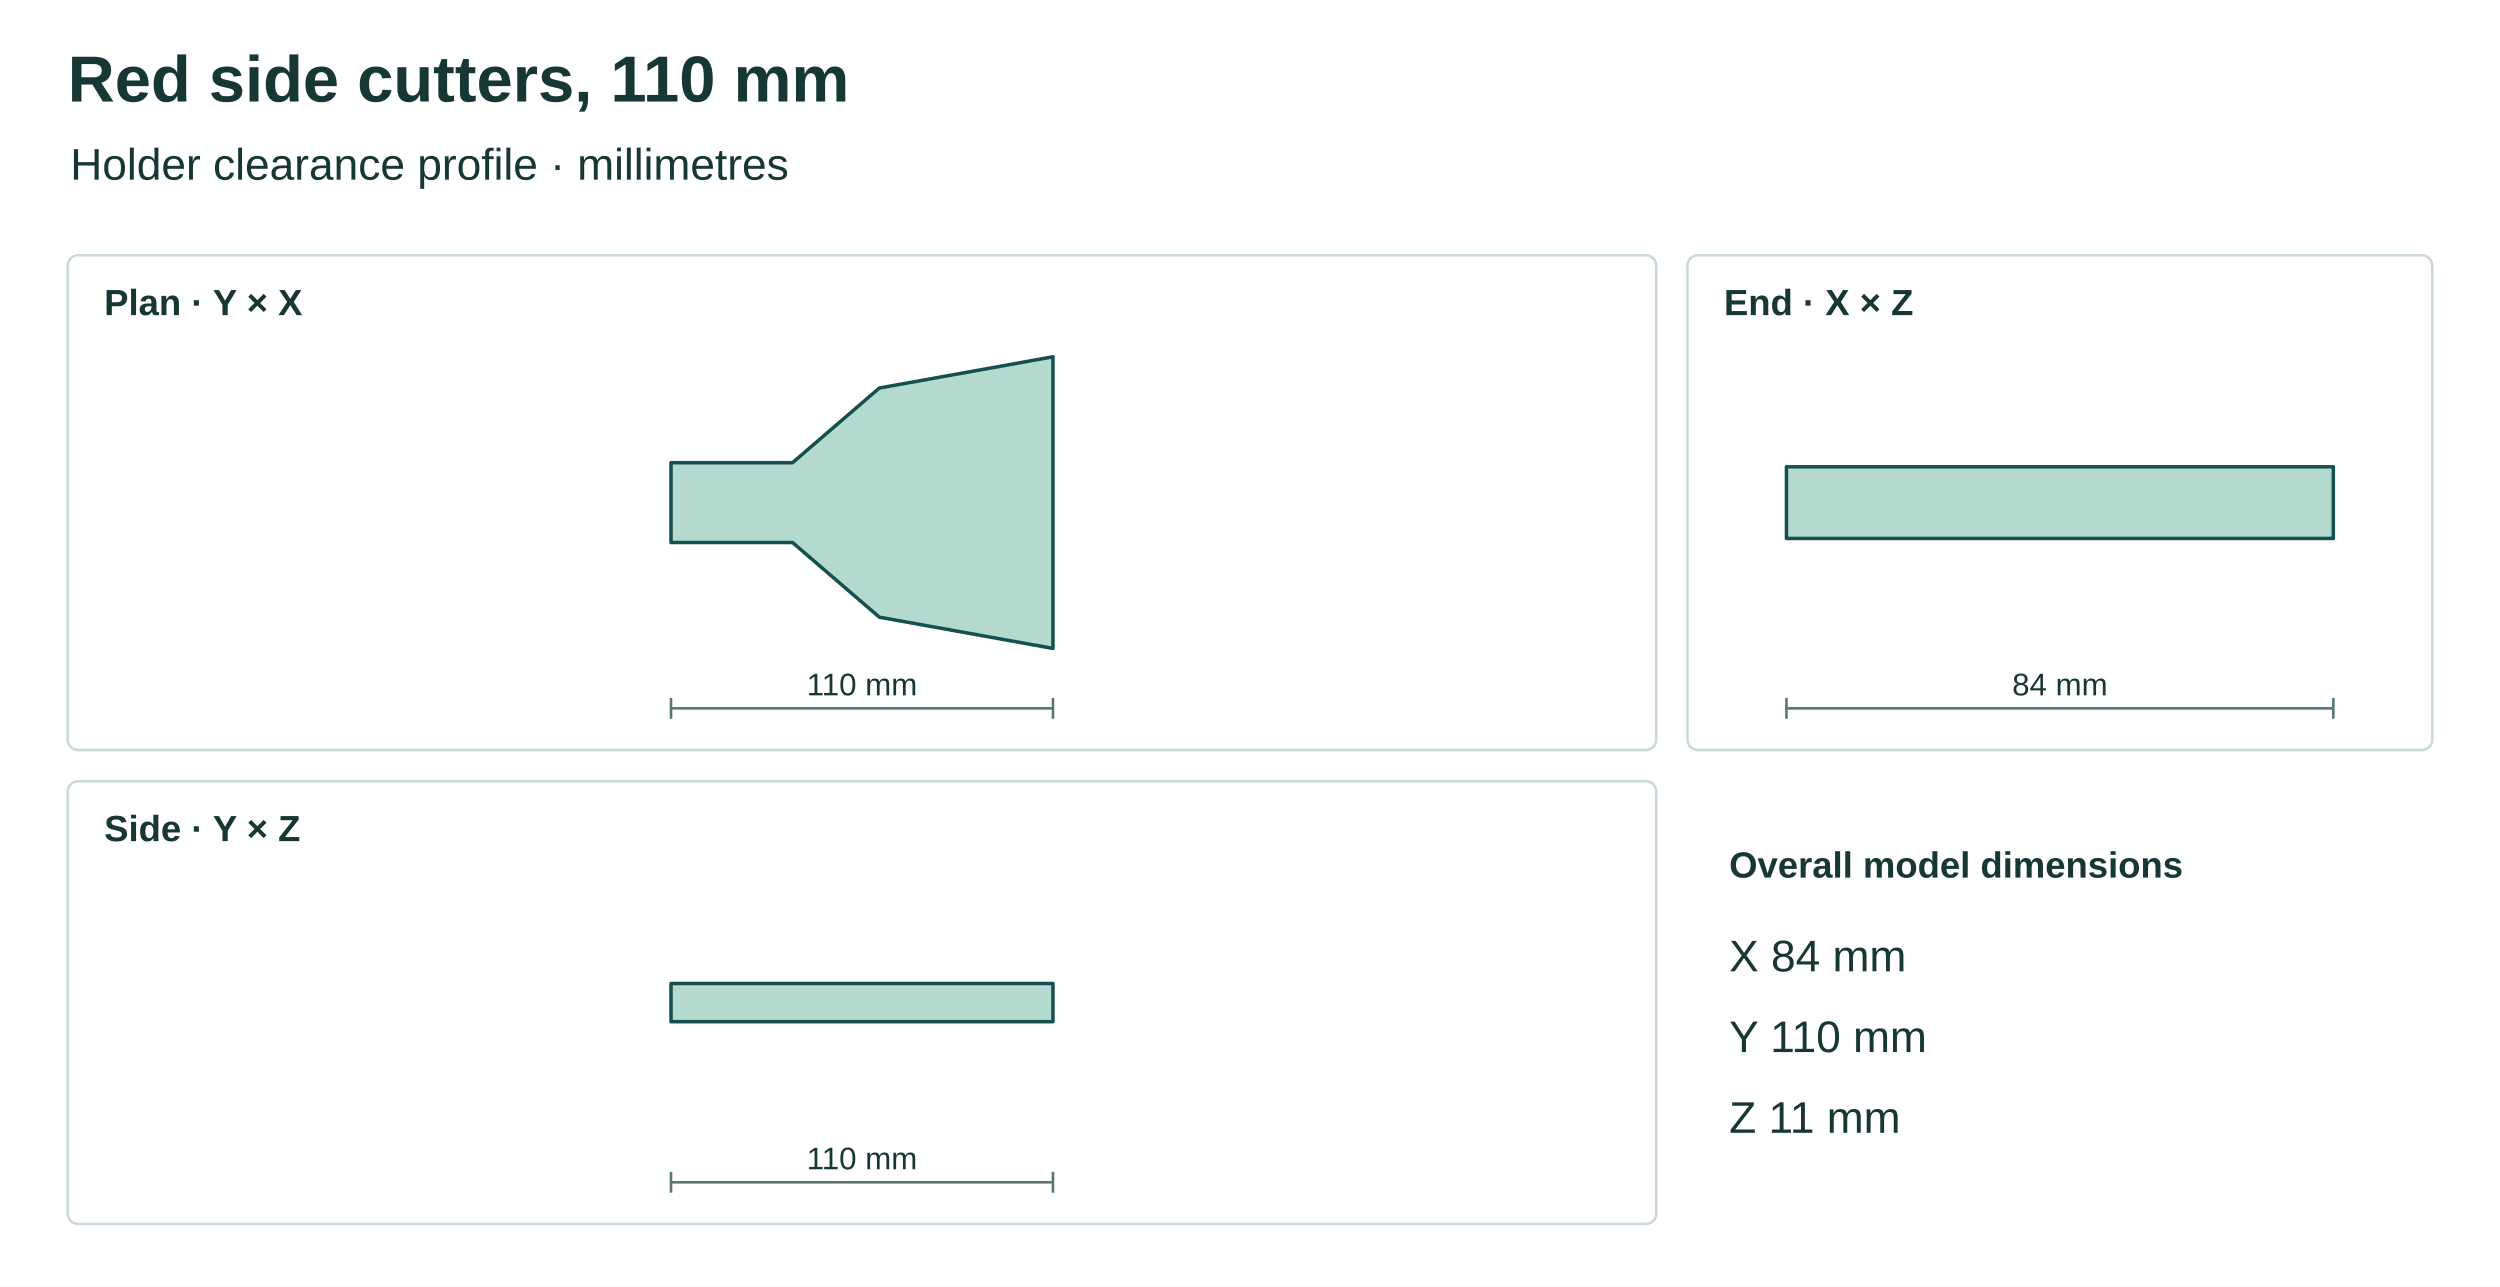
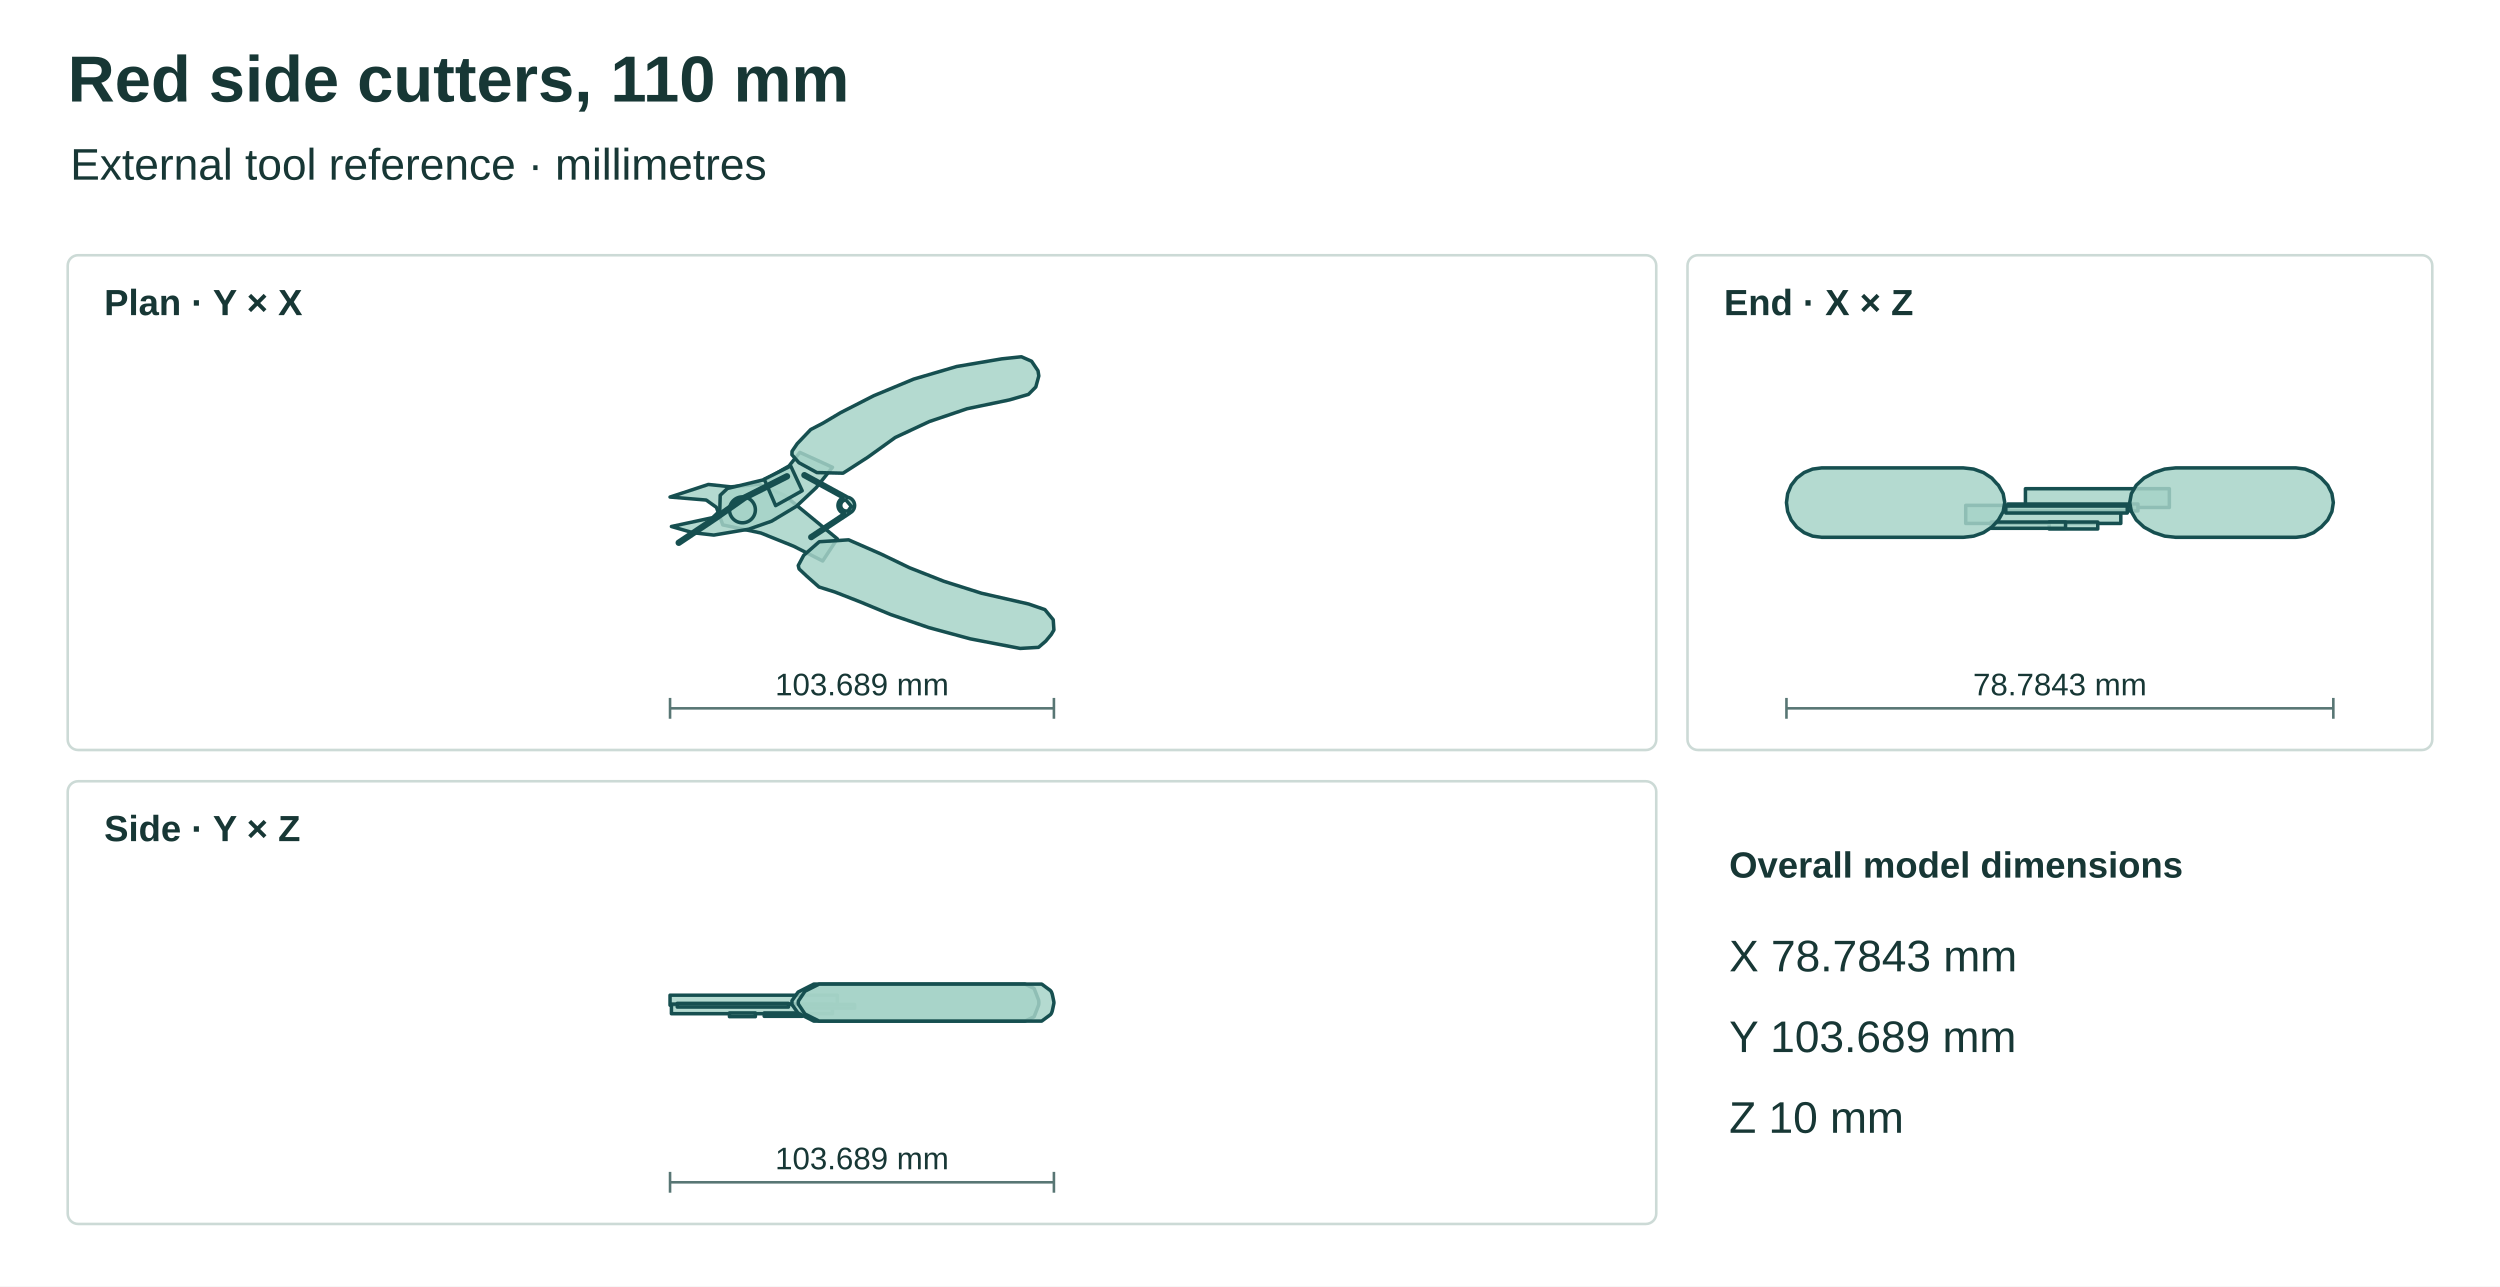
<svg xmlns="http://www.w3.org/2000/svg" width="960" height="494" viewBox="0 0 960 494" role="img">
  <style>
text {font-family:Arial,sans-serif;fill:#173735}
.title {font-size:25px;font-weight:600}
.label {font-size:14px;font-weight:600}
.detail {font-size:17px}
.panel {stroke:#ccdad6;fill:none}
.object {stroke:#164f50;stroke-width:1.35;fill:#a7d4c8;fill-opacity:.84;stroke-linejoin:round}
.dim {fill:none;stroke:#587674;stroke-width:1}
.measure {font-size:12px;text-anchor:middle;paint-order:stroke;stroke:white;stroke-width:4}
</style>
  <rect width="960" height="494" fill="white" />
  <text x="26" y="39" class="title">Red side cutters, 110 mm</text>
-   <text x="27" y="69" class="detail">Holder clearance profile · millimetres</text>
+   <text x="27" y="69" class="detail">External tool reference · millimetres</text>
  <text x="40" y="121" class="label">Plan  ·  Y × X</text>
  <rect x="26" y="98" width="610" height="190" rx="4" class="panel" />
-   <polygon points="404.333,137.000 337.667,149.000 304.333,177.667 257.667,177.667 257.667,208.333 304.333,208.333 337.667,237.000 404.333,249.000" class="object" />
-   <path d="M257.667 268v8 m0 -4 H404.333 m0 -4 v8" class="dim" />
-   <text x="331" y="267" class="measure">110 mm</text>
+   <polygon points="321.517,206.896 301.296,190.247 291.399,185.940 280.675,186.955 272.013,186.027 257.297,190.866 271.165,192.017 275.092,194.808 277.563,201.567 292.174,204.678 304.722,209.734 315.914,215.417" class="object" />
+   <polygon points="287.540,203.203 296.321,200.124 305.851,194.394 313.417,187.269 319.667,179.436 307.139,173.713 302.972,178.935 294.131,184.017 279.319,187.583 276.568,190.174 276.387,196.184 273.636,198.775 257.827,202.178 266.110,204.565 274.104,205.473" class="object" />
+   <polygon points="285.577,200.728 286.060,200.657 286.533,200.538 286.993,200.374 287.434,200.165 287.853,199.914 288.245,199.623 288.607,199.295 288.935,198.933 289.226,198.541 289.477,198.122 289.686,197.681 289.850,197.221 289.969,196.747 290.040,196.264 290.064,195.777 290.040,195.289 289.969,194.806 289.850,194.332 289.686,193.873 289.477,193.431 289.226,193.012 288.935,192.620 288.607,192.258 288.245,191.931 287.853,191.640 287.434,191.389 286.993,191.180 286.533,191.015 286.060,190.897 285.577,190.825 285.089,190.801 284.601,190.825 284.118,190.897 283.644,191.015 283.185,191.180 282.743,191.389 282.325,191.640 281.932,191.931 281.571,192.258 281.243,192.620 280.952,193.012 280.701,193.431 280.492,193.873 280.327,194.332 280.209,194.806 280.137,195.289 280.113,195.777 280.137,196.264 280.209,196.747 280.327,197.221 280.492,197.681 280.701,198.122 280.952,198.541 281.243,198.933 281.571,199.295 281.932,199.623 282.325,199.914 282.743,200.165 283.185,200.374 283.644,200.538 284.118,200.657 284.601,200.728 285.089,200.752" class="object" />
+   <polygon points="308.034,188.444 303.640,178.955 293.463,183.997 297.837,194.154" class="object" />
+   <polygon points="260.865,208.937 261.050,208.813 275.374,199.217 286.148,191.631 302.402,183.447 302.587,183.324 302.710,183.139 302.753,182.922 302.710,182.704 302.587,182.520 302.402,182.396 302.184,182.353 301.967,182.396 285.679,190.597 285.495,190.720 274.570,198.413 260.246,208.009 260.122,208.194 260.079,208.411 260.122,208.629 260.246,208.813 260.430,208.937 260.648,208.980" class="object" />
+   <path d="M 324.511,196.188 324.083,196.044 323.747,195.851 323.407,195.554 323.170,195.248 322.970,194.843 322.868,194.469 322.838,194.019 322.887,193.635 323.031,193.207 323.224,192.871 323.520,192.531 323.827,192.294 324.231,192.093 324.606,191.992 324.825,191.977 326.907,194.415 325.723,196.104 325.720,196.105 325.345,196.207 324.895,196.237 Z M 311.714,206.754 326.172,197.161 326.345,197.046 326.413,196.949 326.597,196.857 326.770,196.742 327.185,196.422 327.529,196.027 327.644,195.854 327.905,195.399 328.072,194.903 328.113,194.699 328.180,194.179 328.144,193.657 328.103,193.453 327.967,192.947 327.734,192.478 327.618,192.305 327.298,191.890 326.903,191.546 326.730,191.430 326.276,191.170 325.779,191.003 325.575,190.962 325.456,190.947 325.437,190.918 325.264,190.802 309.086,181.962 308.882,181.921 308.678,181.962 308.505,182.077 308.390,182.250 308.349,182.454 308.390,182.658 308.505,182.831 308.678,182.947 323.713,191.163 323.354,191.341 323.181,191.457 322.766,191.777 322.422,192.172 322.306,192.345 322.046,192.799 321.879,193.296 321.838,193.500 321.771,194.019 321.807,194.542 321.848,194.746 321.984,195.251 322.217,195.721 322.333,195.894 322.653,196.308 323.048,196.653 323.221,196.768 323.675,197.029 324.172,197.196 324.214,197.204 311.306,205.769 311.133,205.884 311.018,206.057 310.977,206.261 311.018,206.465 311.133,206.638 311.306,206.754 311.510,206.794 Z" fill-rule="evenodd" class="object" />
+   <polygon points="333.300,175.532 343.758,168.004 356.904,161.859 371.397,156.948 387.686,153.547 394.933,151.446 397.748,148.600 398.904,144.366 398.853,144.038 398.827,143.871 398.617,142.511 398.603,142.419 398.598,142.385 396.127,138.711 392.224,137.000 384.679,137.797 367.359,140.741 350.812,145.592 335.510,151.962 322.823,158.445 316.045,162.474 311.309,164.940 306.134,170.367 304.144,173.289 304.144,173.312 304.142,173.378 304.141,173.393 304.119,174.129 304.114,174.290 304.110,174.429 304.108,174.504 304.104,174.624 306.790,177.687 313.694,181.471 323.730,181.706" class="object" />
+   <polygon points="398.801,248.580 401.570,246.189 403.677,243.656 403.695,243.627 403.746,243.541 404.053,243.026 404.057,243.018 404.703,241.934 404.445,237.994 401.245,234.087 394.976,231.931 376.932,227.810 362.446,223.212 349.264,218.017 338.408,212.789 325.864,207.297 314.592,208.027 308.620,213.250 306.530,217.163 306.685,217.813 306.692,217.842 306.704,217.890 306.530,217.163 306.795,218.273 306.795,218.275 306.835,218.441 306.840,218.463 309.733,221.189 314.485,225.397 320.555,227.316 330.456,231.187 342.024,235.988 356.610,240.984 372.602,245.321 391.754,249.000" class="object" />
+   <path d="M257.297 268v8 m0 -4 H404.703 m0 -4 v8" class="dim" />
+   <text x="331" y="267" class="measure">103.689 mm</text>
  <text x="40" y="323" class="label">Side  ·  Y × Z</text>
  <rect x="26" y="300" width="610" height="170" rx="4" class="panel" />
-   <polygon points="404.333,377.667 257.667,377.667 257.667,392.333 404.333,392.333" class="object" />
-   <path d="M257.667 450v8 m0 -4 H404.333 m0 -4 v8" class="dim" />
-   <text x="331" y="449" class="measure">110 mm</text>
+   <polygon points="321.517,382.157 257.297,382.157 257.297,385.995 321.517,385.995" class="object" />
+   <polygon points="319.667,385.569 257.827,385.569 257.827,389.265 319.667,389.265" class="object" />
+   <polygon points="290.064,388.980 280.113,388.980 280.113,390.402 290.064,390.402" class="object" />
+   <polygon points="308.034,388.980 293.463,388.980 293.463,390.260 308.034,390.260" class="object" />
+   <polygon points="302.753,385.284 260.079,385.284 260.079,386.706 302.753,386.706" class="object" />
+   <polygon points="328.180,385.711 308.349,385.711 308.349,387.132 328.180,387.132" class="object" />
+   <polygon points="396.938,390.512 397.147,390.324 398.790,386.065 398.827,385.955 398.859,385.779 398.883,385.551 398.898,385.285 398.904,385.000 398.898,384.715 398.883,384.449 398.859,384.221 398.827,384.045 398.790,383.935 397.147,379.676 396.938,379.488 393.579,377.892 312.502,377.892 306.462,380.958 304.124,384.265 304.119,384.290 304.114,384.364 304.110,384.480 304.107,384.633 304.105,384.810 304.104,385.000 304.105,385.190 304.107,385.367 304.110,385.520 304.114,385.636 304.119,385.710 304.124,385.735 306.462,389.042 312.502,392.108 393.579,392.108" class="object" />
+   <polygon points="400.339,391.866 403.380,389.614 403.727,389.137 404.024,388.378 404.253,387.388 404.634,385.551 404.685,385.285 404.703,385.000 404.685,384.715 404.634,384.449 404.253,382.612 404.024,381.622 403.727,380.863 403.380,380.386 400.023,377.892 314.539,377.892 309.176,380.591 309.032,380.741 306.645,384.290 306.608,384.364 306.576,384.480 306.551,384.633 306.536,384.810 306.530,385.000 306.536,385.190 306.551,385.367 306.576,385.520 306.608,385.636 306.645,385.710 309.032,389.259 309.176,389.409 314.539,392.108 400.023,392.108" class="object" />
+   <path d="M257.297 450v8 m0 -4 H404.703 m0 -4 v8" class="dim" />
+   <text x="331" y="449" class="measure">103.689 mm</text>
  <text x="662" y="121" class="label">End  ·  X × Z</text>
  <rect x="648" y="98" width="286" height="190" rx="4" class="panel" />
-   <polygon points="896.000,179.250 686.000,179.250 686.000,206.750 896.000,206.750" class="object" />
+   <polygon points="833.031,187.669 777.763,187.669 777.763,194.866 833.031,194.866" class="object" />
+   <polygon points="814.387,194.066 754.837,194.066 754.837,200.997 814.387,200.997" class="object" />
+   <polygon points="805.536,200.463 786.877,200.463 786.877,203.129 805.536,203.129" class="object" />
+   <polygon points="793.164,200.463 764.666,200.463 764.666,202.862 793.164,202.862" class="object" />
+   <polygon points="820.963,193.533 771.037,193.533 771.037,196.199 820.963,196.199" class="object" />
+   <polygon points="816.864,194.333 770.227,194.333 770.227,196.998 816.864,196.998" class="object" />
+   <polygon points="757.896,205.873 761.634,204.542 764.844,202.424 767.409,199.664 769.210,196.449 769.824,193.000 769.210,189.551 767.409,186.336 766.682,185.636 764.844,183.576 761.634,181.458 757.896,180.127 753.885,179.672 699.543,179.672 696.038,180.127 692.772,181.458 689.967,183.576 687.814,186.336 686.461,189.551 686.000,193.000 686.461,196.449 687.814,199.664 689.967,202.424 692.772,204.542 696.038,205.873 699.543,206.328 753.885,206.328" class="object" />
+   <polygon points="885.142,205.873 888.419,204.542 890.785,202.761 891.313,202.424 893.856,199.664 895.455,196.449 896.000,193.000 895.455,189.551 893.856,186.336 891.313,183.576 888.419,181.458 885.142,180.127 881.625,179.672 835.460,179.672 831.246,180.127 827.191,181.458 823.304,183.576 820.321,186.336 818.446,189.551 817.807,193.000 818.446,196.449 820.321,199.664 823.304,202.424 827.191,204.542 828.153,204.825 831.246,205.873 835.460,206.328 881.625,206.328" class="object" />
  <path d="M686 268v8 m0 -4 H896 m0 -4 v8" class="dim" />
-   <text x="791" y="267" class="measure">84 mm</text>
+   <text x="791" y="267" class="measure">78.7843 mm</text>
  <text x="664" y="337" class="label">Overall model dimensions</text>
-   <text x="664" y="373" class="detail">X   84 mm</text>
-   <text x="664" y="404" class="detail">Y   110 mm</text>
-   <text x="664" y="435" class="detail">Z   11 mm</text>
+   <text x="664" y="373" class="detail">X   78.7843 mm</text>
+   <text x="664" y="404" class="detail">Y   103.689 mm</text>
+   <text x="664" y="435" class="detail">Z   10 mm</text>
</svg>
